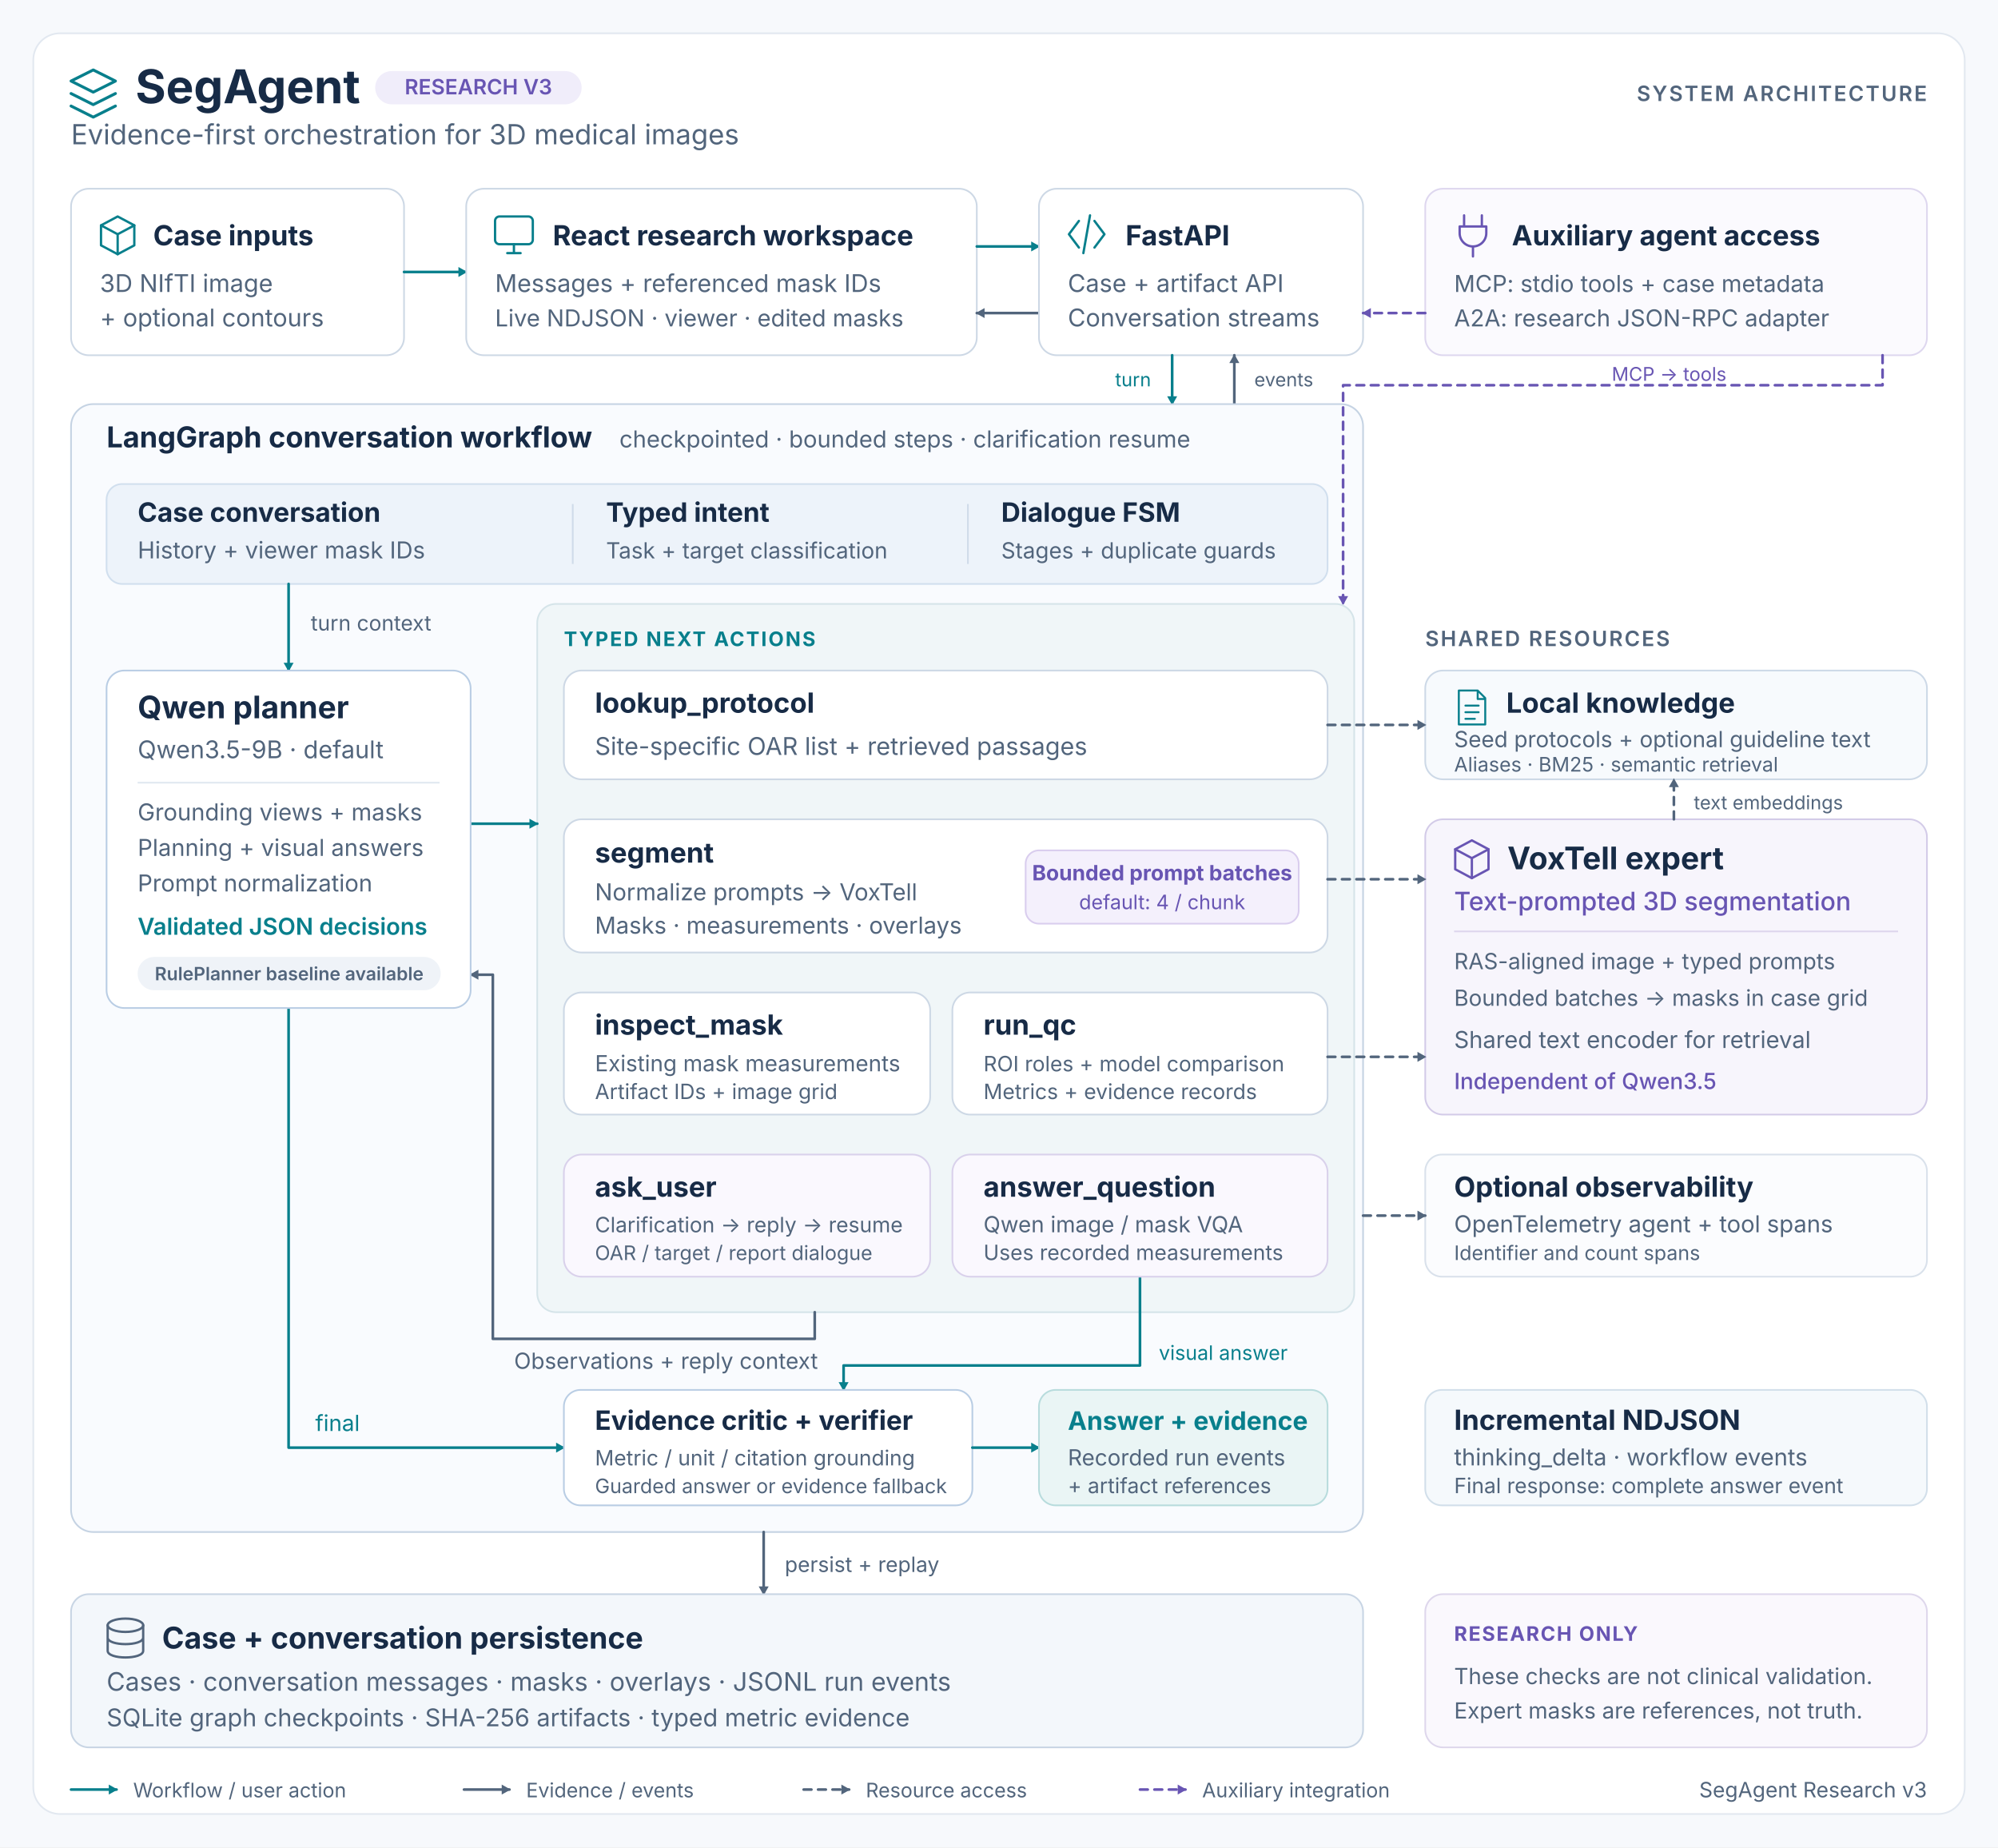
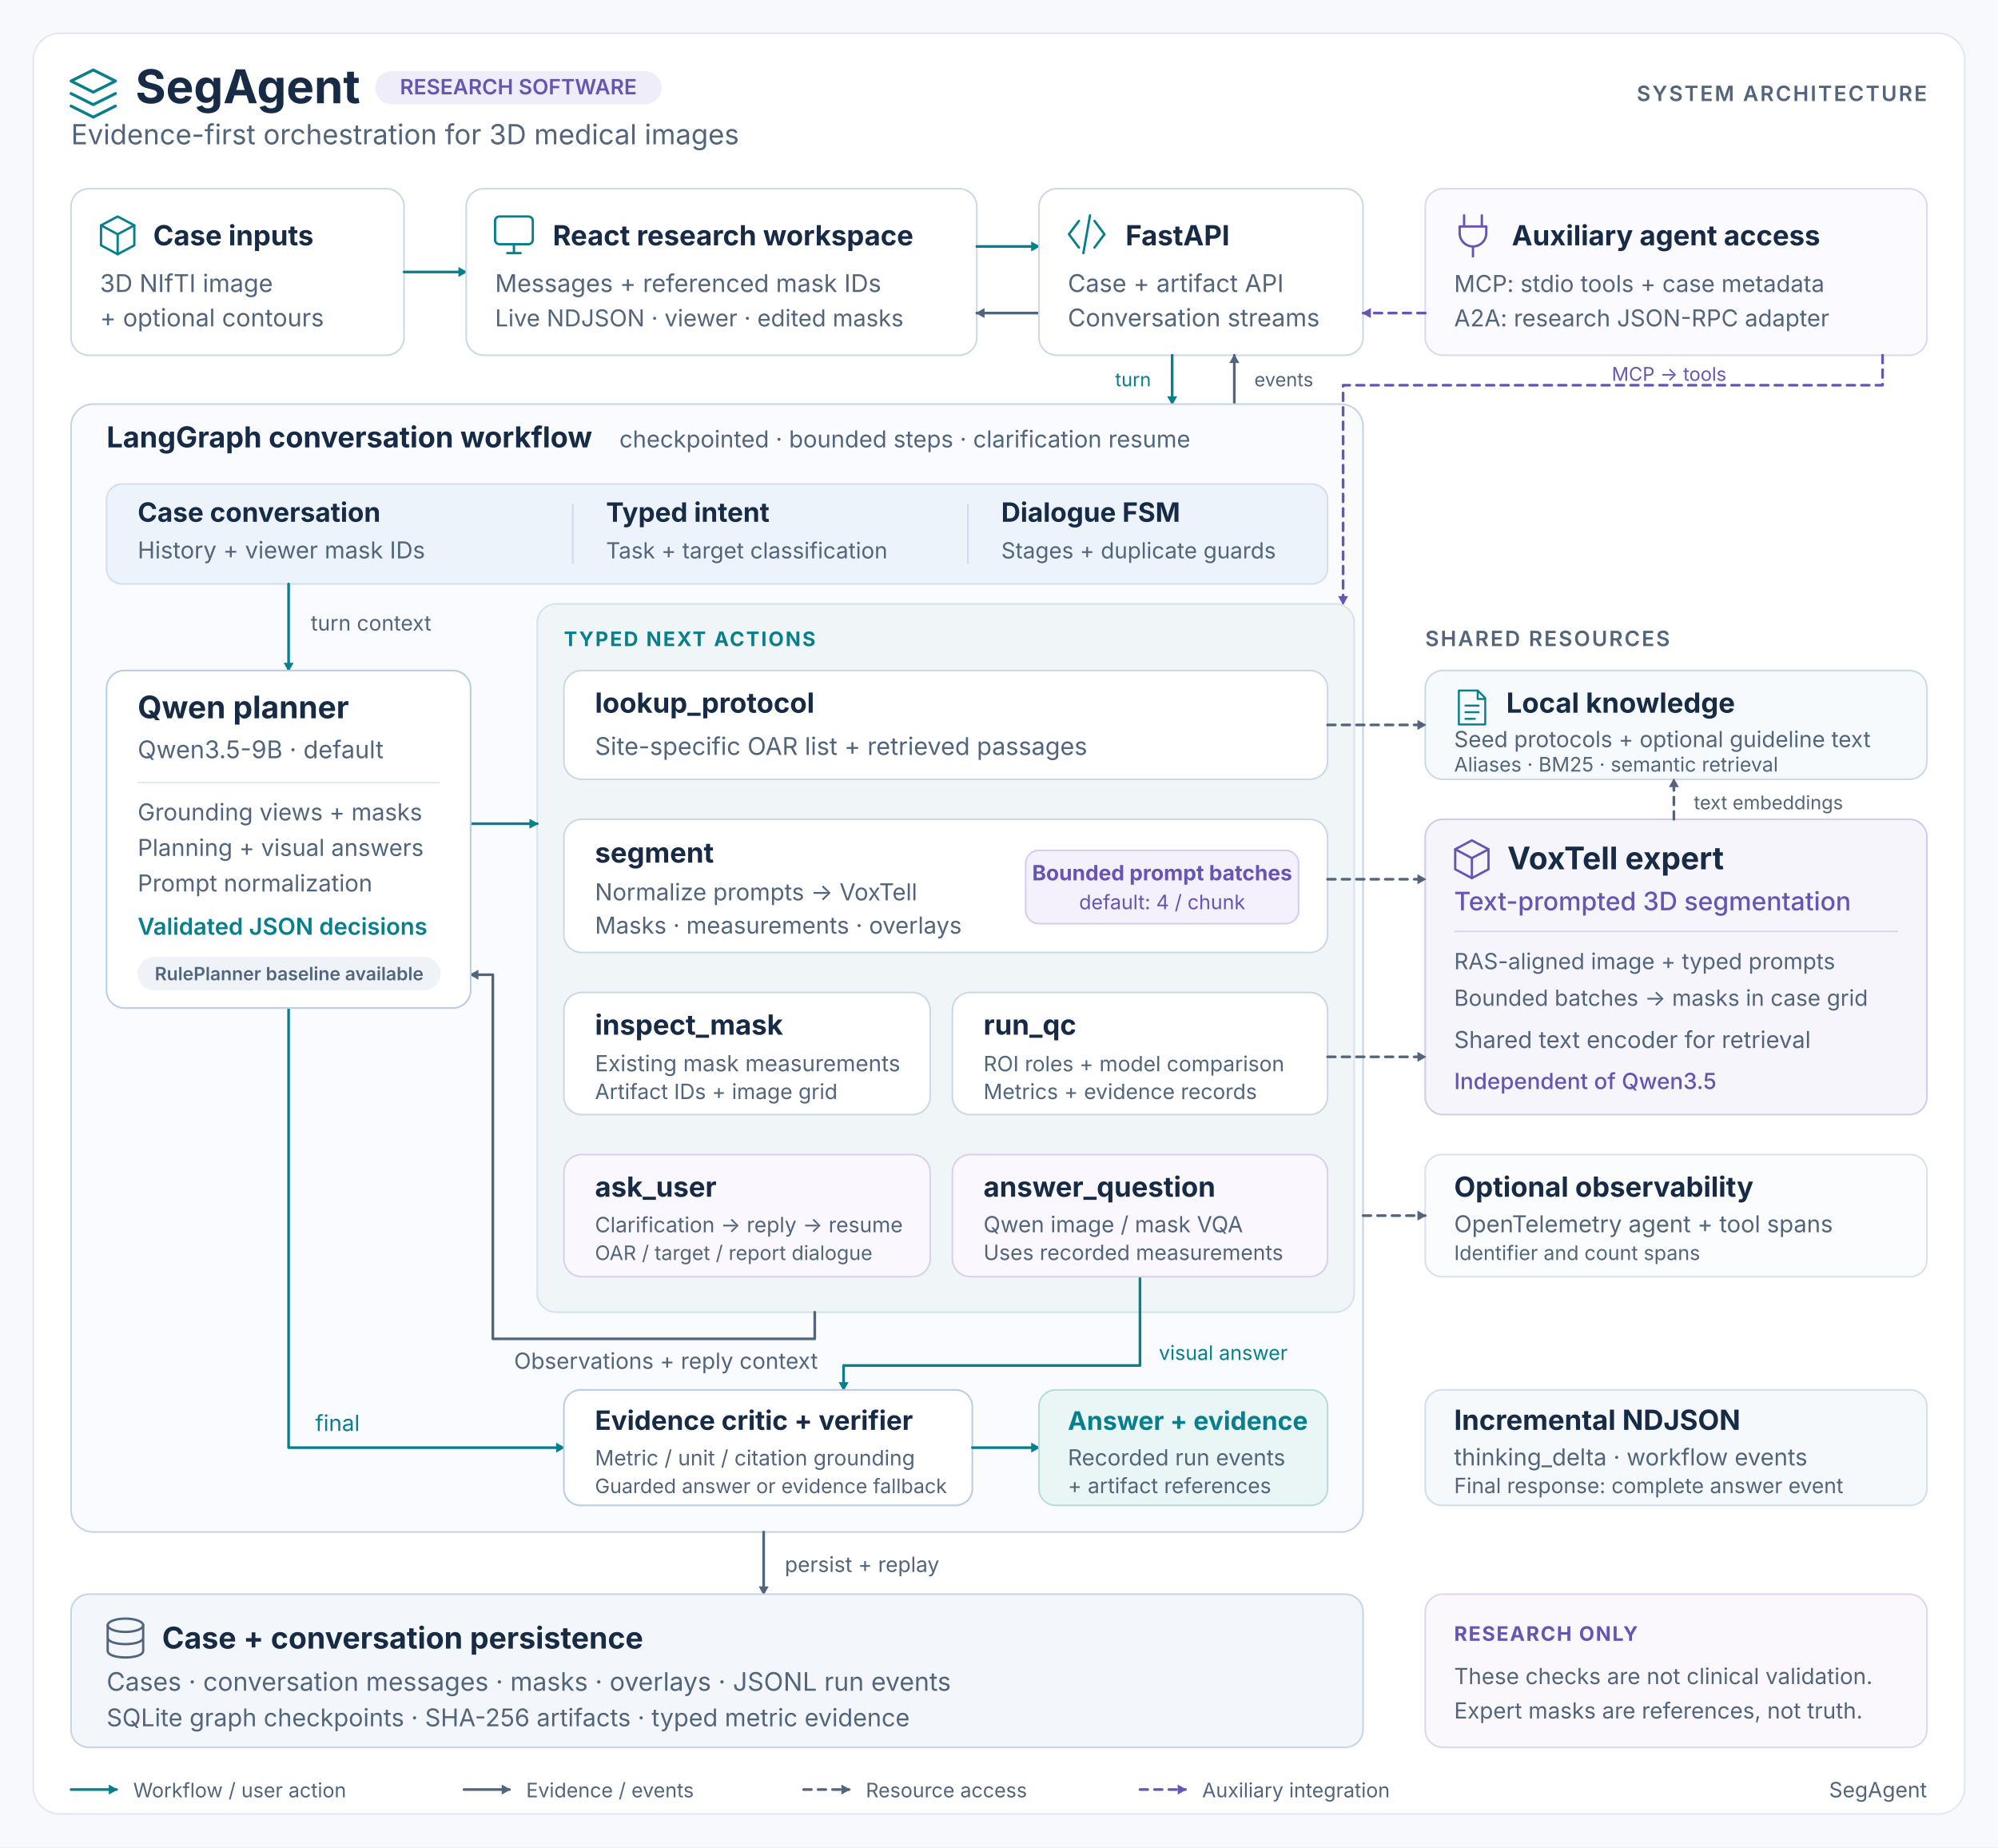
<svg xmlns="http://www.w3.org/2000/svg" width="1800" height="1664" viewBox="0 0 1800 1664" role="img" aria-labelledby="title description">
  <defs>
    <marker id="teal" markerWidth="9" markerHeight="9" refX="7" refY="4.5" orient="auto-start-reverse" markerUnits="userSpaceOnUse">
      <path d="M0 0L8 4.5L0 9Z" fill="#087F8C" />
    </marker>
    <marker id="muted" markerWidth="9" markerHeight="9" refX="7" refY="4.5" orient="auto-start-reverse" markerUnits="userSpaceOnUse">
      <path d="M0 0L8 4.5L0 9Z" fill="#52657C" />
    </marker>
    <marker id="purple" markerWidth="9" markerHeight="9" refX="7" refY="4.5" orient="auto-start-reverse" markerUnits="userSpaceOnUse">
      <path d="M0 0L8 4.5L0 9Z" fill="#6855B3" />
    </marker>
  </defs>
  <g font-family="Inter, -apple-system, BlinkMacSystemFont, Segoe UI, Helvetica, Arial, sans-serif">
    <rect x="0" y="0" width="1800" height="1664" rx="0" fill="#F7F9FC" stroke="none" stroke-width="1.5" />
    <rect x="30" y="30" width="1740" height="1604" rx="24" fill="white" stroke="#E2E8F0" stroke-width="1.5" />
    <g transform="translate(64 63) scale(1.25)" fill="none" stroke="#087F8C" stroke-width="2.1" stroke-linejoin="round" stroke-linecap="round">
      <path d="m0 8 16-8 16 8-16 8Z" />
      <path d="m0 17 16 8 16-8M0 26l16 8 16-8" />
    </g>
    <text x="122" y="93" font-size="42" font-weight="700" fill="#172B46" text-anchor="start">SegAgent</text>
-     <rect x="338" y="64" width="186" height="30" rx="15" fill="#F0EDFA" stroke="none" stroke-width="1.5" />
-     <text x="431.0" y="85" font-size="19" font-weight="600" fill="#6855B3" text-anchor="middle">RESEARCH V3</text>
+     <rect x="338" y="64" width="258" height="30" rx="15" fill="#F0EDFA" stroke="none" stroke-width="1.5" />
+     <text x="467.0" y="85" font-size="19" font-weight="600" fill="#6855B3" text-anchor="middle">RESEARCH SOFTWARE</text>
    <text x="64" y="130" font-size="25" font-weight="400" fill="#52657C" text-anchor="start">Evidence-first orchestration for 3D medical images</text>
    <text x="1736" y="91" font-size="19" font-weight="600" fill="#52657C" text-anchor="end" letter-spacing="1.6">SYSTEM ARCHITECTURE</text>
    <rect x="64" y="170" width="300" height="150" rx="16" fill="white" stroke="#CDD8E5" stroke-width="1.5" />
    <g transform="translate(90 194) scale(1)" fill="none" stroke="#087F8C" stroke-width="2.1" stroke-linejoin="round" stroke-linecap="round">
      <path d="m1 9 15-8 15 8v18l-15 8-15-8Z" />
      <path d="m1 9 15 8 15-8M16 17v18" />
    </g>
    <text x="138" y="221" font-size="25" font-weight="650" fill="#172B46" text-anchor="start">Case inputs</text>
    <text x="90" y="263" font-size="22" font-weight="400" fill="#52657C" text-anchor="start">3D NIfTI image</text>
    <text x="90" y="294" font-size="22" font-weight="400" fill="#52657C" text-anchor="start">+ optional contours</text>
    <path d="M364 245H420" fill="none" stroke="#087F8C" stroke-width="2.4" stroke-linejoin="round" stroke-linecap="round" marker-end="url(#teal)" />
    <rect x="420" y="170" width="460" height="150" rx="16" fill="white" stroke="#CDD8E5" stroke-width="1.5" />
    <g transform="translate(446 194) scale(1)" fill="none" stroke="#087F8C" stroke-width="2.1" stroke-linejoin="round" stroke-linecap="round">
      <rect x="0" y="1" width="34" height="25" rx="4" />
      <path d="M11 34h12M17 26v8" />
    </g>
    <text x="498" y="221" font-size="25" font-weight="650" fill="#172B46" text-anchor="start">React research workspace</text>
    <text x="446" y="263" font-size="22" font-weight="400" fill="#52657C" text-anchor="start">Messages + referenced mask IDs</text>
    <text x="446" y="294" font-size="21" font-weight="400" fill="#52657C" text-anchor="start">Live NDJSON · viewer · edited masks</text>
    <path d="M880 222H936" fill="none" stroke="#087F8C" stroke-width="2.4" stroke-linejoin="round" stroke-linecap="round" marker-end="url(#teal)" />
    <path d="M936 282H880" fill="none" stroke="#52657C" stroke-width="2.4" stroke-linejoin="round" stroke-linecap="round" marker-end="url(#muted)" />
    <rect x="936" y="170" width="292" height="150" rx="16" fill="white" stroke="#CDD8E5" stroke-width="1.5" />
    <g transform="translate(962 194) scale(1)" fill="none" stroke="#087F8C" stroke-width="2.1" stroke-linejoin="round" stroke-linecap="round">
      <path d="m10 5-9 12 9 12m14-24 9 12-9 12M20 0l-6 34" />
    </g>
    <text x="1014" y="221" font-size="25" font-weight="650" fill="#172B46" text-anchor="start">FastAPI</text>
    <text x="962" y="263" font-size="22" font-weight="400" fill="#52657C" text-anchor="start">Case + artifact API</text>
    <text x="962" y="294" font-size="22" font-weight="400" fill="#52657C" text-anchor="start">Conversation streams</text>
    <rect x="1284" y="170" width="452" height="150" rx="16" fill="#FBFAFE" stroke="#DED7EF" stroke-width="1.5" />
    <g transform="translate(1310 194) scale(1)" fill="none" stroke="#6855B3" stroke-width="2.1" stroke-linejoin="round" stroke-linecap="round">
      <path d="M9 0v10m16-10v10M5 10h24v6a12 12 0 0 1-24 0Zm12 18v9" />
    </g>
    <text x="1362" y="221" font-size="25" font-weight="650" fill="#172B46" text-anchor="start">Auxiliary agent access</text>
    <text x="1310" y="263" font-size="21" font-weight="400" fill="#52657C" text-anchor="start">MCP: stdio tools + case metadata</text>
    <text x="1310" y="294" font-size="21" font-weight="400" fill="#52657C" text-anchor="start">A2A: research JSON-RPC adapter</text>
    <path d="M1284 282H1228" fill="none" stroke="#6855B3" stroke-width="2.4" stroke-linejoin="round" stroke-linecap="round" stroke-dasharray="7 6" marker-end="url(#purple)" />
    <path d="M1056 320V364" fill="none" stroke="#087F8C" stroke-width="2.4" stroke-linejoin="round" stroke-linecap="round" marker-end="url(#teal)" />
    <path d="M1112 364V320" fill="none" stroke="#52657C" stroke-width="2.4" stroke-linejoin="round" stroke-linecap="round" marker-end="url(#muted)" />
    <text x="1037" y="348" font-size="17" font-weight="400" fill="#087F8C" text-anchor="end">turn</text>
    <text x="1130" y="348" font-size="17" font-weight="400" fill="#52657C" text-anchor="start">events</text>
    <rect x="64" y="364" width="1164" height="1016" rx="20" fill="#F9FBFE" stroke="#C5D3E3" stroke-width="1.5" />
    <text x="96" y="403" font-size="26" font-weight="650" fill="#172B46" text-anchor="start">LangGraph conversation workflow</text>
    <text x="558" y="403" font-size="21" font-weight="400" fill="#52657C" text-anchor="start">checkpointed · bounded steps · clarification resume</text>
    <path d="M1696 320V347H1210V544" fill="none" stroke="#6855B3" stroke-width="2.4" stroke-linejoin="round" stroke-linecap="round" stroke-dasharray="7 6" marker-end="url(#purple)" />
    <text x="1452" y="343" font-size="17" font-weight="400" fill="#6855B3" text-anchor="start">MCP → tools</text>
    <rect x="96" y="436" width="1100" height="90" rx="14" fill="#EDF3FA" stroke="#D1DFEE" stroke-width="1.5" />
    <text x="124" y="470" font-size="24" font-weight="650" fill="#172B46" text-anchor="start">Case conversation</text>
    <text x="124" y="503" font-size="21" font-weight="400" fill="#52657C" text-anchor="start">History + viewer mask IDs</text>
    <path d="M516 454L516 508" stroke="#CFDBE9" stroke-width="1.5" />
    <text x="546" y="470" font-size="24" font-weight="650" fill="#172B46" text-anchor="start">Typed intent</text>
    <text x="546" y="503" font-size="20" font-weight="400" fill="#52657C" text-anchor="start">Task + target classification</text>
    <path d="M872 454L872 508" stroke="#CFDBE9" stroke-width="1.5" />
    <text x="902" y="470" font-size="24" font-weight="650" fill="#172B46" text-anchor="start">Dialogue FSM</text>
    <text x="902" y="503" font-size="20" font-weight="400" fill="#52657C" text-anchor="start">Stages + duplicate guards</text>
    <path d="M260 526V604" fill="none" stroke="#087F8C" stroke-width="2.4" stroke-linejoin="round" stroke-linecap="round" marker-end="url(#teal)" />
    <text x="280" y="568" font-size="19" font-weight="400" fill="#52657C" text-anchor="start">turn context</text>
    <rect x="484" y="544" width="736" height="638" rx="17" fill="#F0F6F8" stroke="#D5E4E9" stroke-width="1.5" />
    <text x="508" y="582" font-size="18" font-weight="700" fill="#087F8C" text-anchor="start" letter-spacing="1.5">TYPED NEXT ACTIONS</text>
    <path d="M424 742H484" fill="none" stroke="#087F8C" stroke-width="2.4" stroke-linejoin="round" stroke-linecap="round" marker-end="url(#teal)" />
    <path d="M734 1182V1206H444V878H424" fill="none" stroke="#52657C" stroke-width="2.4" stroke-linejoin="round" stroke-linecap="round" marker-end="url(#muted)" />
    <text x="600" y="1233" font-size="20" font-weight="400" fill="#52657C" text-anchor="middle">Observations + reply context</text>
    <path d="M260 908V1304H508" fill="none" stroke="#087F8C" stroke-width="2.4" stroke-linejoin="round" stroke-linecap="round" marker-end="url(#teal)" />
    <text x="284" y="1289" font-size="20" font-weight="400" fill="#087F8C" text-anchor="start">final</text>
    <path d="M1027 1150V1230H760V1252" fill="none" stroke="#087F8C" stroke-width="2.4" stroke-linejoin="round" stroke-linecap="round" marker-end="url(#teal)" />
    <text x="1044" y="1225" font-size="18" font-weight="400" fill="#087F8C" text-anchor="start">visual answer</text>
    <rect x="96" y="604" width="328" height="304" rx="16" fill="white" stroke="#B9CDE4" stroke-width="1.5" />
    <text x="124" y="647" font-size="28" font-weight="650" fill="#172B46" text-anchor="start">Qwen planner</text>
    <text x="124" y="683" font-size="22" font-weight="400" fill="#52657C" text-anchor="start">Qwen3.5-9B · default</text>
    <path d="M124 705H396" stroke="#E0E8F0" stroke-width="1.5" />
    <text x="124" y="739" font-size="21" font-weight="400" fill="#52657C" text-anchor="start">Grounding views + masks</text>
    <text x="124" y="771" font-size="21" font-weight="400" fill="#52657C" text-anchor="start">Planning + visual answers</text>
    <text x="124" y="803" font-size="21" font-weight="400" fill="#52657C" text-anchor="start">Prompt normalization</text>
    <text x="124" y="842" font-size="21" font-weight="600" fill="#087F8C" text-anchor="start">Validated JSON decisions</text>
    <rect x="124" y="862" width="273" height="30" rx="15" fill="#EFF3F8" stroke="none" stroke-width="1.5" />
    <text x="260.5" y="883" font-size="16.5" font-weight="600" fill="#52657C" text-anchor="middle">RulePlanner baseline available</text>
    <rect x="508" y="604" width="688" height="98" rx="16" fill="white" stroke="#CDD8E5" stroke-width="1.5" />
    <text x="536" y="642" font-size="25" font-weight="650" fill="#172B46" text-anchor="start">lookup_protocol</text>
    <text x="536" y="680" font-size="22" font-weight="400" fill="#52657C" text-anchor="start">Site-specific OAR list + retrieved passages</text>
    <rect x="508" y="738" width="688" height="120" rx="16" fill="white" stroke="#CDD8E5" stroke-width="1.5" />
    <text x="536" y="777" font-size="25" font-weight="650" fill="#172B46" text-anchor="start">segment</text>
    <text x="536" y="811" font-size="21" font-weight="400" fill="#52657C" text-anchor="start">Normalize prompts → VoxTell</text>
    <text x="536" y="841" font-size="21" font-weight="400" fill="#52657C" text-anchor="start">Masks · measurements · overlays</text>
    <rect x="924" y="766" width="246" height="66" rx="12" fill="#F4F0FC" stroke="#D9CDEE" stroke-width="1.5" />
    <text x="1047" y="793" font-size="19" font-weight="650" fill="#6855B3" text-anchor="middle">Bounded prompt batches</text>
    <text x="1047" y="819" font-size="18" font-weight="400" fill="#6855B3" text-anchor="middle">default: 4 / chunk</text>
    <rect x="508" y="894" width="330" height="110" rx="16" fill="white" stroke="#CDD8E5" stroke-width="1.5" />
    <text x="536" y="932" font-size="25" font-weight="650" fill="#172B46" text-anchor="start">inspect_mask</text>
    <text x="536" y="965" font-size="20" font-weight="400" fill="#52657C" text-anchor="start">Existing mask measurements</text>
    <text x="536" y="990" font-size="19" font-weight="400" fill="#52657C" text-anchor="start">Artifact IDs + image grid</text>
    <rect x="858" y="894" width="338" height="110" rx="16" fill="white" stroke="#CDD8E5" stroke-width="1.5" />
    <text x="886" y="932" font-size="25" font-weight="650" fill="#172B46" text-anchor="start">run_qc</text>
    <text x="886" y="965" font-size="19" font-weight="400" fill="#52657C" text-anchor="start">ROI roles + model comparison</text>
    <text x="886" y="990" font-size="19" font-weight="400" fill="#52657C" text-anchor="start">Metrics + evidence records</text>
    <rect x="508" y="1040" width="330" height="110" rx="16" fill="#FAF8FE" stroke="#D9D1EB" stroke-width="1.5" />
    <text x="536" y="1078" font-size="25" font-weight="650" fill="#172B46" text-anchor="start">ask_user</text>
    <text x="536" y="1110" font-size="19" font-weight="400" fill="#52657C" text-anchor="start">Clarification → reply → resume</text>
    <text x="536" y="1135" font-size="18" font-weight="400" fill="#52657C" text-anchor="start">OAR / target / report dialogue</text>
    <rect x="858" y="1040" width="338" height="110" rx="16" fill="#FAF8FE" stroke="#D9D1EB" stroke-width="1.5" />
    <text x="886" y="1078" font-size="25" font-weight="650" fill="#172B46" text-anchor="start">answer_question</text>
    <text x="886" y="1110" font-size="20" font-weight="400" fill="#52657C" text-anchor="start">Qwen image / mask VQA</text>
    <text x="886" y="1135" font-size="19" font-weight="400" fill="#52657C" text-anchor="start">Uses recorded measurements</text>
    <rect x="508" y="1252" width="368" height="104" rx="15" fill="white" stroke="#B9CDE4" stroke-width="1.5" />
    <text x="536" y="1288" font-size="24" font-weight="650" fill="#172B46" text-anchor="start">Evidence critic + verifier</text>
    <text x="536" y="1320" font-size="19" font-weight="400" fill="#52657C" text-anchor="start">Metric / unit / citation grounding</text>
    <text x="536" y="1345" font-size="18" font-weight="400" fill="#52657C" text-anchor="start">Guarded answer or evidence fallback</text>
    <path d="M876 1304H936" fill="none" stroke="#087F8C" stroke-width="2.4" stroke-linejoin="round" stroke-linecap="round" marker-end="url(#teal)" />
    <rect x="936" y="1252" width="260" height="104" rx="15" fill="#EAF5F5" stroke="#B8DCDD" stroke-width="1.5" />
    <text x="962" y="1288" font-size="23" font-weight="650" fill="#087F8C" text-anchor="start">Answer + evidence</text>
    <text x="962" y="1320" font-size="20" font-weight="400" fill="#52657C" text-anchor="start">Recorded run events</text>
    <text x="962" y="1345" font-size="19" font-weight="400" fill="#52657C" text-anchor="start">+ artifact references</text>
    <text x="1284" y="582" font-size="19" font-weight="600" fill="#52657C" text-anchor="start" letter-spacing="1.5">SHARED RESOURCES</text>
    <rect x="1284" y="604" width="452" height="98" rx="16" fill="#F7FAFD" stroke="#CDD9E7" stroke-width="1.5" />
    <g transform="translate(1310 622) scale(0.85)" fill="none" stroke="#087F8C" stroke-width="2.1" stroke-linejoin="round" stroke-linecap="round">
      <path d="M5 0h20l8 8v28H5Zm20 0v9h8M12 16h14M12 23h14M12 30h10" />
    </g>
    <text x="1357" y="642" font-size="25" font-weight="650" fill="#172B46" text-anchor="start">Local knowledge</text>
    <text x="1310" y="673" font-size="20" font-weight="400" fill="#52657C" text-anchor="start">Seed protocols + optional guideline text</text>
    <text x="1310" y="695" font-size="18" font-weight="400" fill="#52657C" text-anchor="start">Aliases · BM25 · semantic retrieval</text>
    <path d="M1196 653H1284" fill="none" stroke="#52657C" stroke-width="2.4" stroke-linejoin="round" stroke-linecap="round" stroke-dasharray="7 6" marker-end="url(#muted)" />
    <rect x="1284" y="738" width="452" height="266" rx="16" fill="#F7F5FC" stroke="#D3CBE8" stroke-width="1.5" />
    <g transform="translate(1310 756) scale(1)" fill="none" stroke="#6855B3" stroke-width="2.1" stroke-linejoin="round" stroke-linecap="round">
      <path d="m1 9 15-8 15 8v18l-15 8-15-8Z" />
      <path d="m1 9 15 8 15-8M16 17v18" />
    </g>
    <text x="1358" y="783" font-size="28" font-weight="650" fill="#172B46" text-anchor="start">VoxTell expert</text>
    <text x="1310" y="820" font-size="23" font-weight="500" fill="#6855B3" text-anchor="start">Text-prompted 3D segmentation</text>
    <path d="M1310 839H1710" stroke="#DED6ED" stroke-width="1.5" />
    <text x="1310" y="873" font-size="20" font-weight="400" fill="#52657C" text-anchor="start">RAS-aligned image + typed prompts</text>
    <text x="1310" y="906" font-size="20" font-weight="400" fill="#52657C" text-anchor="start">Bounded batches → masks in case grid</text>
    <text x="1310" y="944" font-size="21" font-weight="400" fill="#52657C" text-anchor="start">Shared text encoder for retrieval</text>
    <text x="1310" y="981" font-size="20" font-weight="500" fill="#6855B3" text-anchor="start">Independent of Qwen3.5</text>
    <path d="M1196 792H1284" fill="none" stroke="#52657C" stroke-width="2.4" stroke-linejoin="round" stroke-linecap="round" stroke-dasharray="7 6" marker-end="url(#muted)" />
    <path d="M1196 952H1284" fill="none" stroke="#52657C" stroke-width="2.4" stroke-linejoin="round" stroke-linecap="round" stroke-dasharray="7 6" marker-end="url(#muted)" />
    <path d="M1508 738V702" fill="none" stroke="#52657C" stroke-width="2.4" stroke-linejoin="round" stroke-linecap="round" stroke-dasharray="7 6" marker-end="url(#muted)" />
    <text x="1526" y="729" font-size="17" font-weight="400" fill="#52657C" text-anchor="start">text embeddings</text>
    <rect x="1284" y="1040" width="452" height="110" rx="15" fill="#FBFCFE" stroke="#D9E1EB" stroke-width="1.5" />
    <text x="1310" y="1078" font-size="25" font-weight="650" fill="#172B46" text-anchor="start">Optional observability</text>
    <text x="1310" y="1110" font-size="21" font-weight="400" fill="#52657C" text-anchor="start">OpenTelemetry agent + tool spans</text>
    <text x="1310" y="1135" font-size="18" font-weight="400" fill="#52657C" text-anchor="start">Identifier and count spans</text>
    <path d="M1228 1095H1284" fill="none" stroke="#52657C" stroke-width="2.4" stroke-linejoin="round" stroke-linecap="round" stroke-dasharray="7 6" marker-end="url(#muted)" />
    <rect x="1284" y="1252" width="452" height="104" rx="15" fill="#F5F9FC" stroke="#D2DFEA" stroke-width="1.5" />
    <text x="1310" y="1288" font-size="25" font-weight="650" fill="#172B46" text-anchor="start">Incremental NDJSON</text>
    <text x="1310" y="1320" font-size="21" font-weight="400" fill="#52657C" text-anchor="start">thinking_delta · workflow events</text>
    <text x="1310" y="1345" font-size="19" font-weight="400" fill="#52657C" text-anchor="start">Final response: complete answer event</text>
    <path d="M688 1380V1436" fill="none" stroke="#52657C" stroke-width="2.4" stroke-linejoin="round" stroke-linecap="round" marker-end="url(#muted)" />
    <text x="707" y="1416" font-size="19" font-weight="400" fill="#52657C" text-anchor="start">persist + replay</text>
    <rect x="64" y="1436" width="1164" height="138" rx="16" fill="#F3F7FB" stroke="#C8D5E4" stroke-width="1.5" />
    <g transform="translate(96 1458) scale(1)" fill="none" stroke="#52657C" stroke-width="2.1" stroke-linejoin="round" stroke-linecap="round">
      <ellipse cx="17" cy="6" rx="16" ry="6" />
      <path d="M1 6v23c0 8 32 8 32 0V6M1 17c0 8 32 8 32 0" />
    </g>
    <text x="146" y="1485" font-size="27" font-weight="650" fill="#172B46" text-anchor="start">Case + conversation persistence</text>
    <text x="96" y="1523" font-size="23" font-weight="400" fill="#52657C" text-anchor="start">Cases · conversation messages · masks · overlays · JSONL run events</text>
    <text x="96" y="1555" font-size="22" font-weight="400" fill="#52657C" text-anchor="start">SQLite graph checkpoints · SHA-256 artifacts · typed metric evidence</text>
    <rect x="1284" y="1436" width="452" height="138" rx="16" fill="#FAF8FD" stroke="#DED7EC" stroke-width="1.5" />
    <text x="1310" y="1478" font-size="18" font-weight="700" fill="#6855B3" text-anchor="start" letter-spacing="1.2">RESEARCH ONLY</text>
    <text x="1310" y="1517" font-size="20" font-weight="400" fill="#52657C" text-anchor="start">These checks are not clinical validation.</text>
    <text x="1310" y="1548" font-size="20" font-weight="400" fill="#52657C" text-anchor="start">Expert masks are references, not truth.</text>
    <path d="M64 1612H105" fill="none" stroke="#087F8C" stroke-width="2.4" stroke-linejoin="round" stroke-linecap="round" marker-end="url(#teal)" />
    <text x="120" y="1619" font-size="18" font-weight="400" fill="#52657C" text-anchor="start">Workflow / user action</text>
    <path d="M418 1612H459" fill="none" stroke="#52657C" stroke-width="2.4" stroke-linejoin="round" stroke-linecap="round" marker-end="url(#muted)" />
    <text x="474" y="1619" font-size="18" font-weight="400" fill="#52657C" text-anchor="start">Evidence / events</text>
    <path d="M724 1612H765" fill="none" stroke="#52657C" stroke-width="2.4" stroke-linejoin="round" stroke-linecap="round" stroke-dasharray="7 6" marker-end="url(#muted)" />
    <text x="780" y="1619" font-size="18" font-weight="400" fill="#52657C" text-anchor="start">Resource access</text>
    <path d="M1027 1612H1068" fill="none" stroke="#6855B3" stroke-width="2.4" stroke-linejoin="round" stroke-linecap="round" stroke-dasharray="7 6" marker-end="url(#purple)" />
    <text x="1083" y="1619" font-size="18" font-weight="400" fill="#52657C" text-anchor="start">Auxiliary integration</text>
-     <text x="1736" y="1619" font-size="19" font-weight="400" fill="#52657C" text-anchor="end">SegAgent Research v3</text>
+     <text x="1736" y="1619" font-size="19" font-weight="400" fill="#52657C" text-anchor="end">SegAgent</text>
  </g>
</svg>
